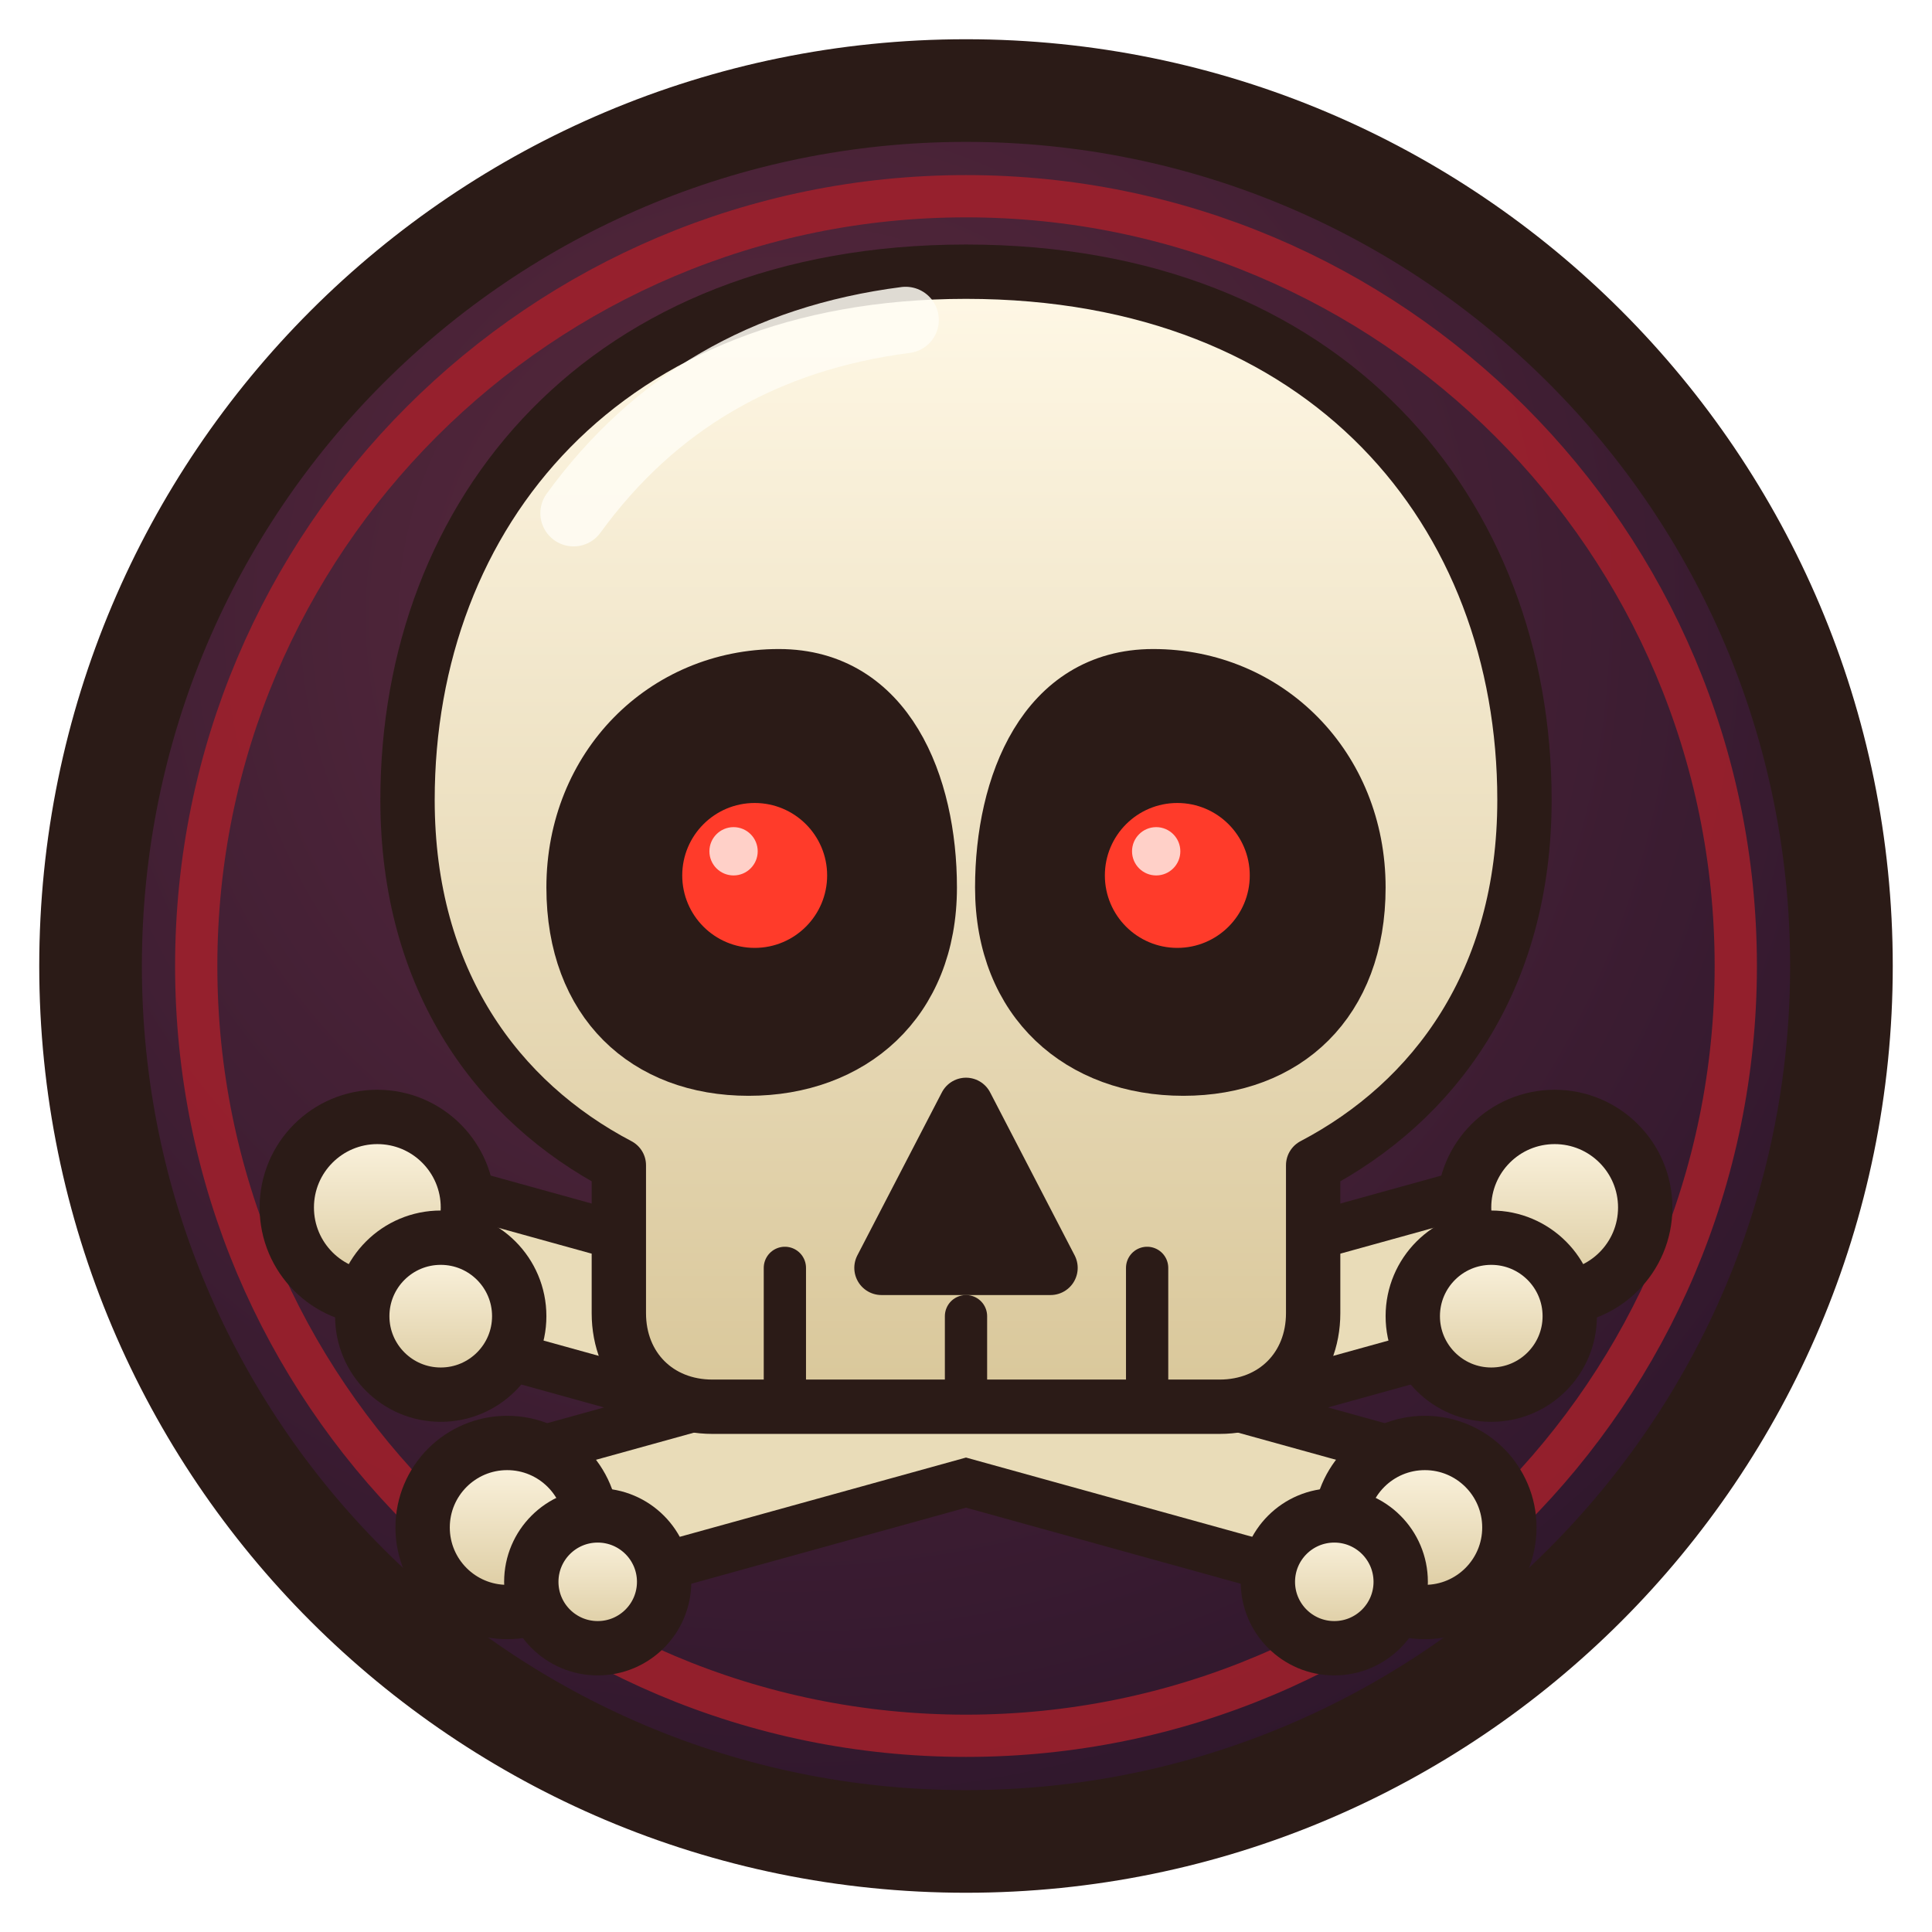
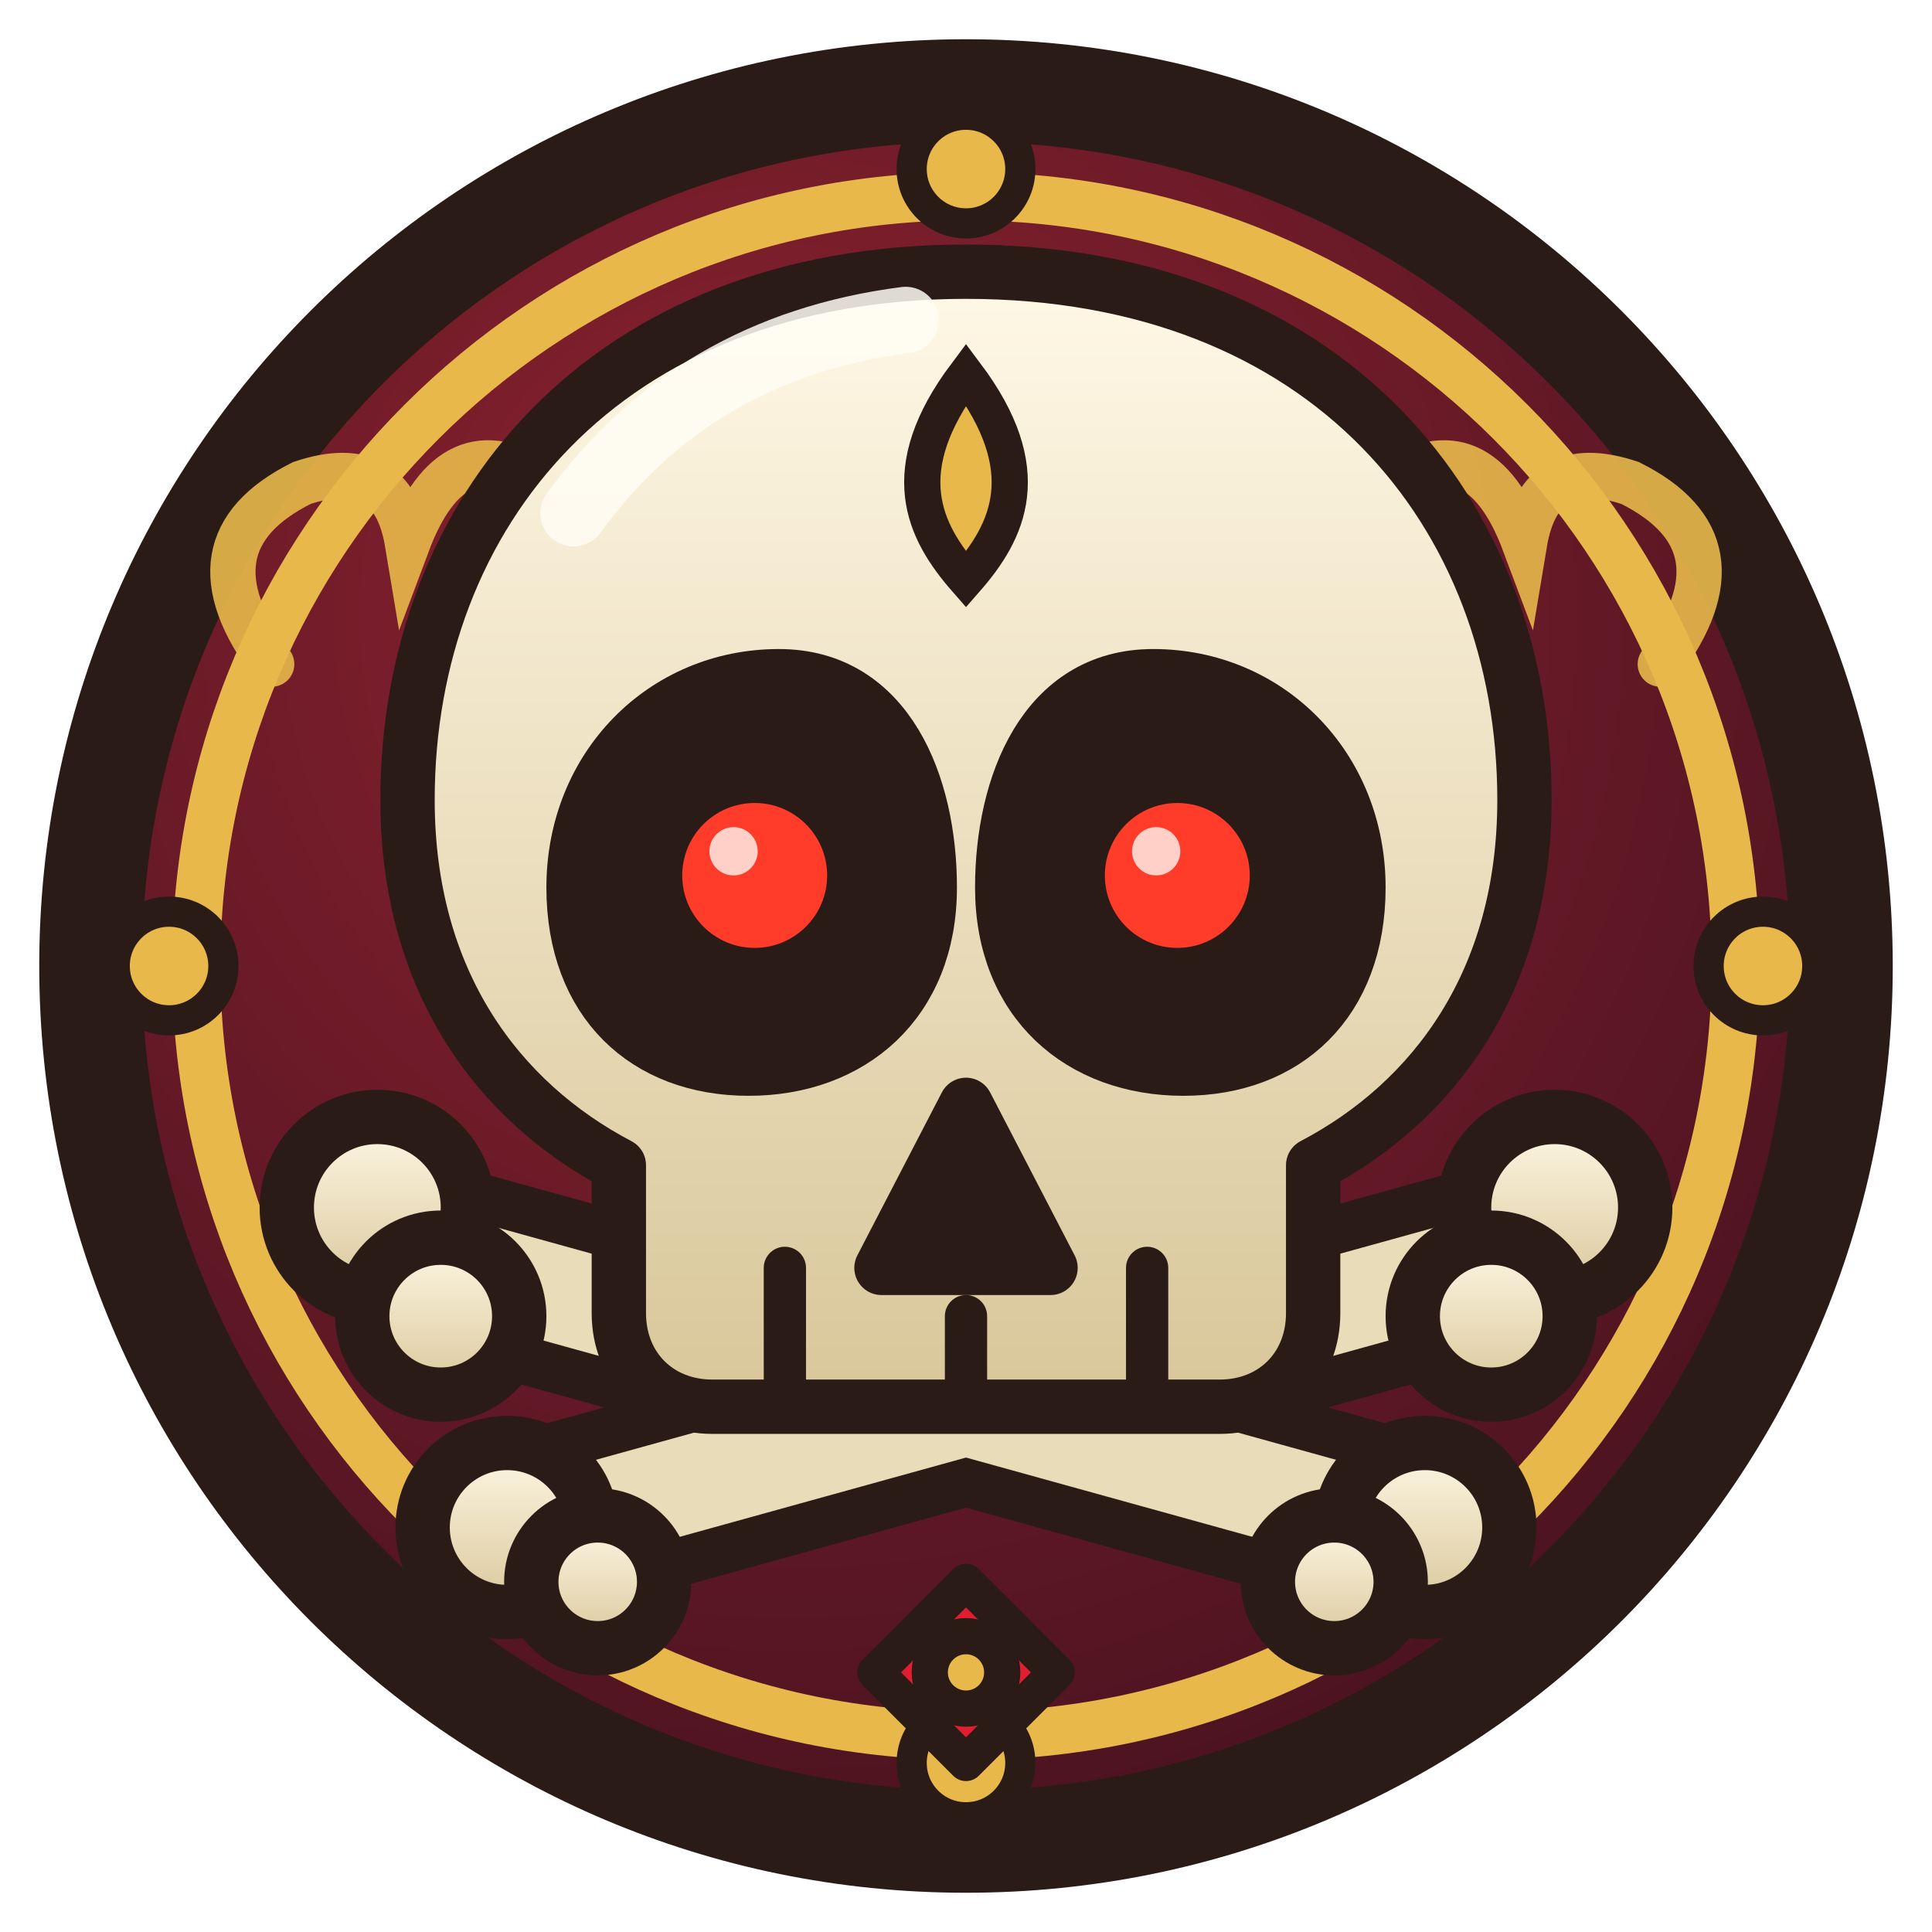
<svg xmlns="http://www.w3.org/2000/svg" viewBox="0 0 64 64">
  <defs>
    <radialGradient id="tile-skull-bg" cx=".4" cy=".3" r=".9">
-       <stop offset="0" stop-color="#5a2a3e" />
-       <stop offset="1" stop-color="#241228" />
+       <stop offset="0" stop-color="#8e2230" />
+       <stop offset="1" stop-color="#3a0f1c" />
    </radialGradient>
    <linearGradient id="tile-skull-bone" x1="0" y1="0" x2="0" y2="1">
      <stop offset="0" stop-color="#fff8e6" />
      <stop offset="1" stop-color="#d9c79a" />
    </linearGradient>
  </defs>
  <circle cx="32" cy="32" r="29" fill="url(#tile-skull-bg)" stroke="#2b1b17" stroke-width="3.4" />
-   <circle cx="32" cy="32" r="25.5" fill="none" stroke="#a3202b" stroke-width="1.4" opacity=".85" />
+   <circle cx="32" cy="32" r="25.5" fill="none" stroke="#e8b84a" stroke-width="1.6" />
+   <g fill="#e8b84a" stroke="#2b1b17" stroke-width="1">
+     <circle cx="32" cy="5.6" r="1.8" />
+     <circle cx="32" cy="58.4" r="1.8" />
+     <circle cx="5.6" cy="32" r="1.8" />
+     <circle cx="58.4" cy="32" r="1.8" />
+   </g>
+   <g fill="none" stroke="#e8b84a" stroke-width="1.5" stroke-linecap="round" opacity=".9">
+     <path d="M9 22Q6 18 10 16Q13 15 13.5 18Q15 14 18 16" />
+     <path d="M55 22Q58 18 54 16Q51 15 50.5 18Q49 14 46 16" />
+   </g>
  <g stroke="#2b1b17" stroke-width="1.8" stroke-linejoin="round" stroke-linecap="round">
    <g fill="url(#tile-skull-bone)">
      <path d="M13.5 41.5L46 50.5M50.5 41.5L18 50.5" fill="none" stroke="#2b1b17" stroke-width="6.4" />
      <path d="M13.5 41.5L46 50.5M50.5 41.5L18 50.5" fill="none" stroke="#e9dcb8" stroke-width="3.2" />
      <circle cx="12.5" cy="40" r="3" />
      <circle cx="14.6" cy="43.6" r="2.6" />
      <circle cx="51.5" cy="40" r="3" />
      <circle cx="49.4" cy="43.6" r="2.6" />
      <circle cx="47.2" cy="50.6" r="2.8" />
      <circle cx="44.2" cy="52.4" r="2.2" />
      <circle cx="16.8" cy="50.6" r="2.8" />
      <circle cx="19.8" cy="52.4" r="2.2" />
    </g>
    <path d="M32 9C20 9 13.5 17 13.5 26.5C13.5 32.5 16.5 36.5 20.5 38.6V43.5C20.5 45.3 21.8 46.6 23.6 46.6H40.4C42.2 46.6 43.5 45.3 43.5 43.5V38.6C47.5 36.5 50.5 32.5 50.5 26.5C50.5 17 44 9 32 9Z" fill="url(#tile-skull-bone)" />
    <path d="M19 29.4C19 25.4 22 22.4 25.8 22.4C29.4 22.4 30.8 26 30.8 29.4C30.8 33.2 28.2 35.4 24.8 35.4C21.4 35.4 19 33.2 19 29.4ZM45 29.4C45 25.4 42 22.4 38.2 22.4C34.6 22.4 33.2 26 33.2 29.4C33.2 33.2 35.8 35.4 39.2 35.4C42.6 35.4 45 33.2 45 29.4Z" fill="#2b1b17" />
    <path d="M32 36.6L29.2 42H34.8Z" fill="#2b1b17" />
    <path d="M26 42V46.4M32 43.6V46.6M38 42V46.4" fill="none" stroke-width="1.4" />
  </g>
+   <path d="M32 12.4C29.6 15.6 30.6 17.6 32 19.2C33.4 17.6 34.4 15.6 32 12.4Z" fill="#e8b84a" stroke="#2b1b17" stroke-width="1.2" />
  <circle cx="25" cy="29" r="2.4" fill="#ff3b2a" />
  <circle cx="39" cy="29" r="2.4" fill="#ff3b2a" />
  <circle cx="24.3" cy="28.2" r=".8" fill="#ffd0c8" />
  <circle cx="38.3" cy="28.2" r=".8" fill="#ffd0c8" />
  <path d="M19 17Q23 11.5 30 10.6" fill="none" stroke="#fffdf4" stroke-width="2.2" stroke-linecap="round" opacity=".85" />
+   <g stroke="#2b1b17" stroke-width="1.2" stroke-linejoin="round">
+     <path d="M32 52.4L35 55.4L32 58.4L29 55.4Z" fill="#e01e2f" />
+     <circle cx="32" cy="55.4" r="1.2" fill="#e8b84a" />
+   </g>
</svg>
